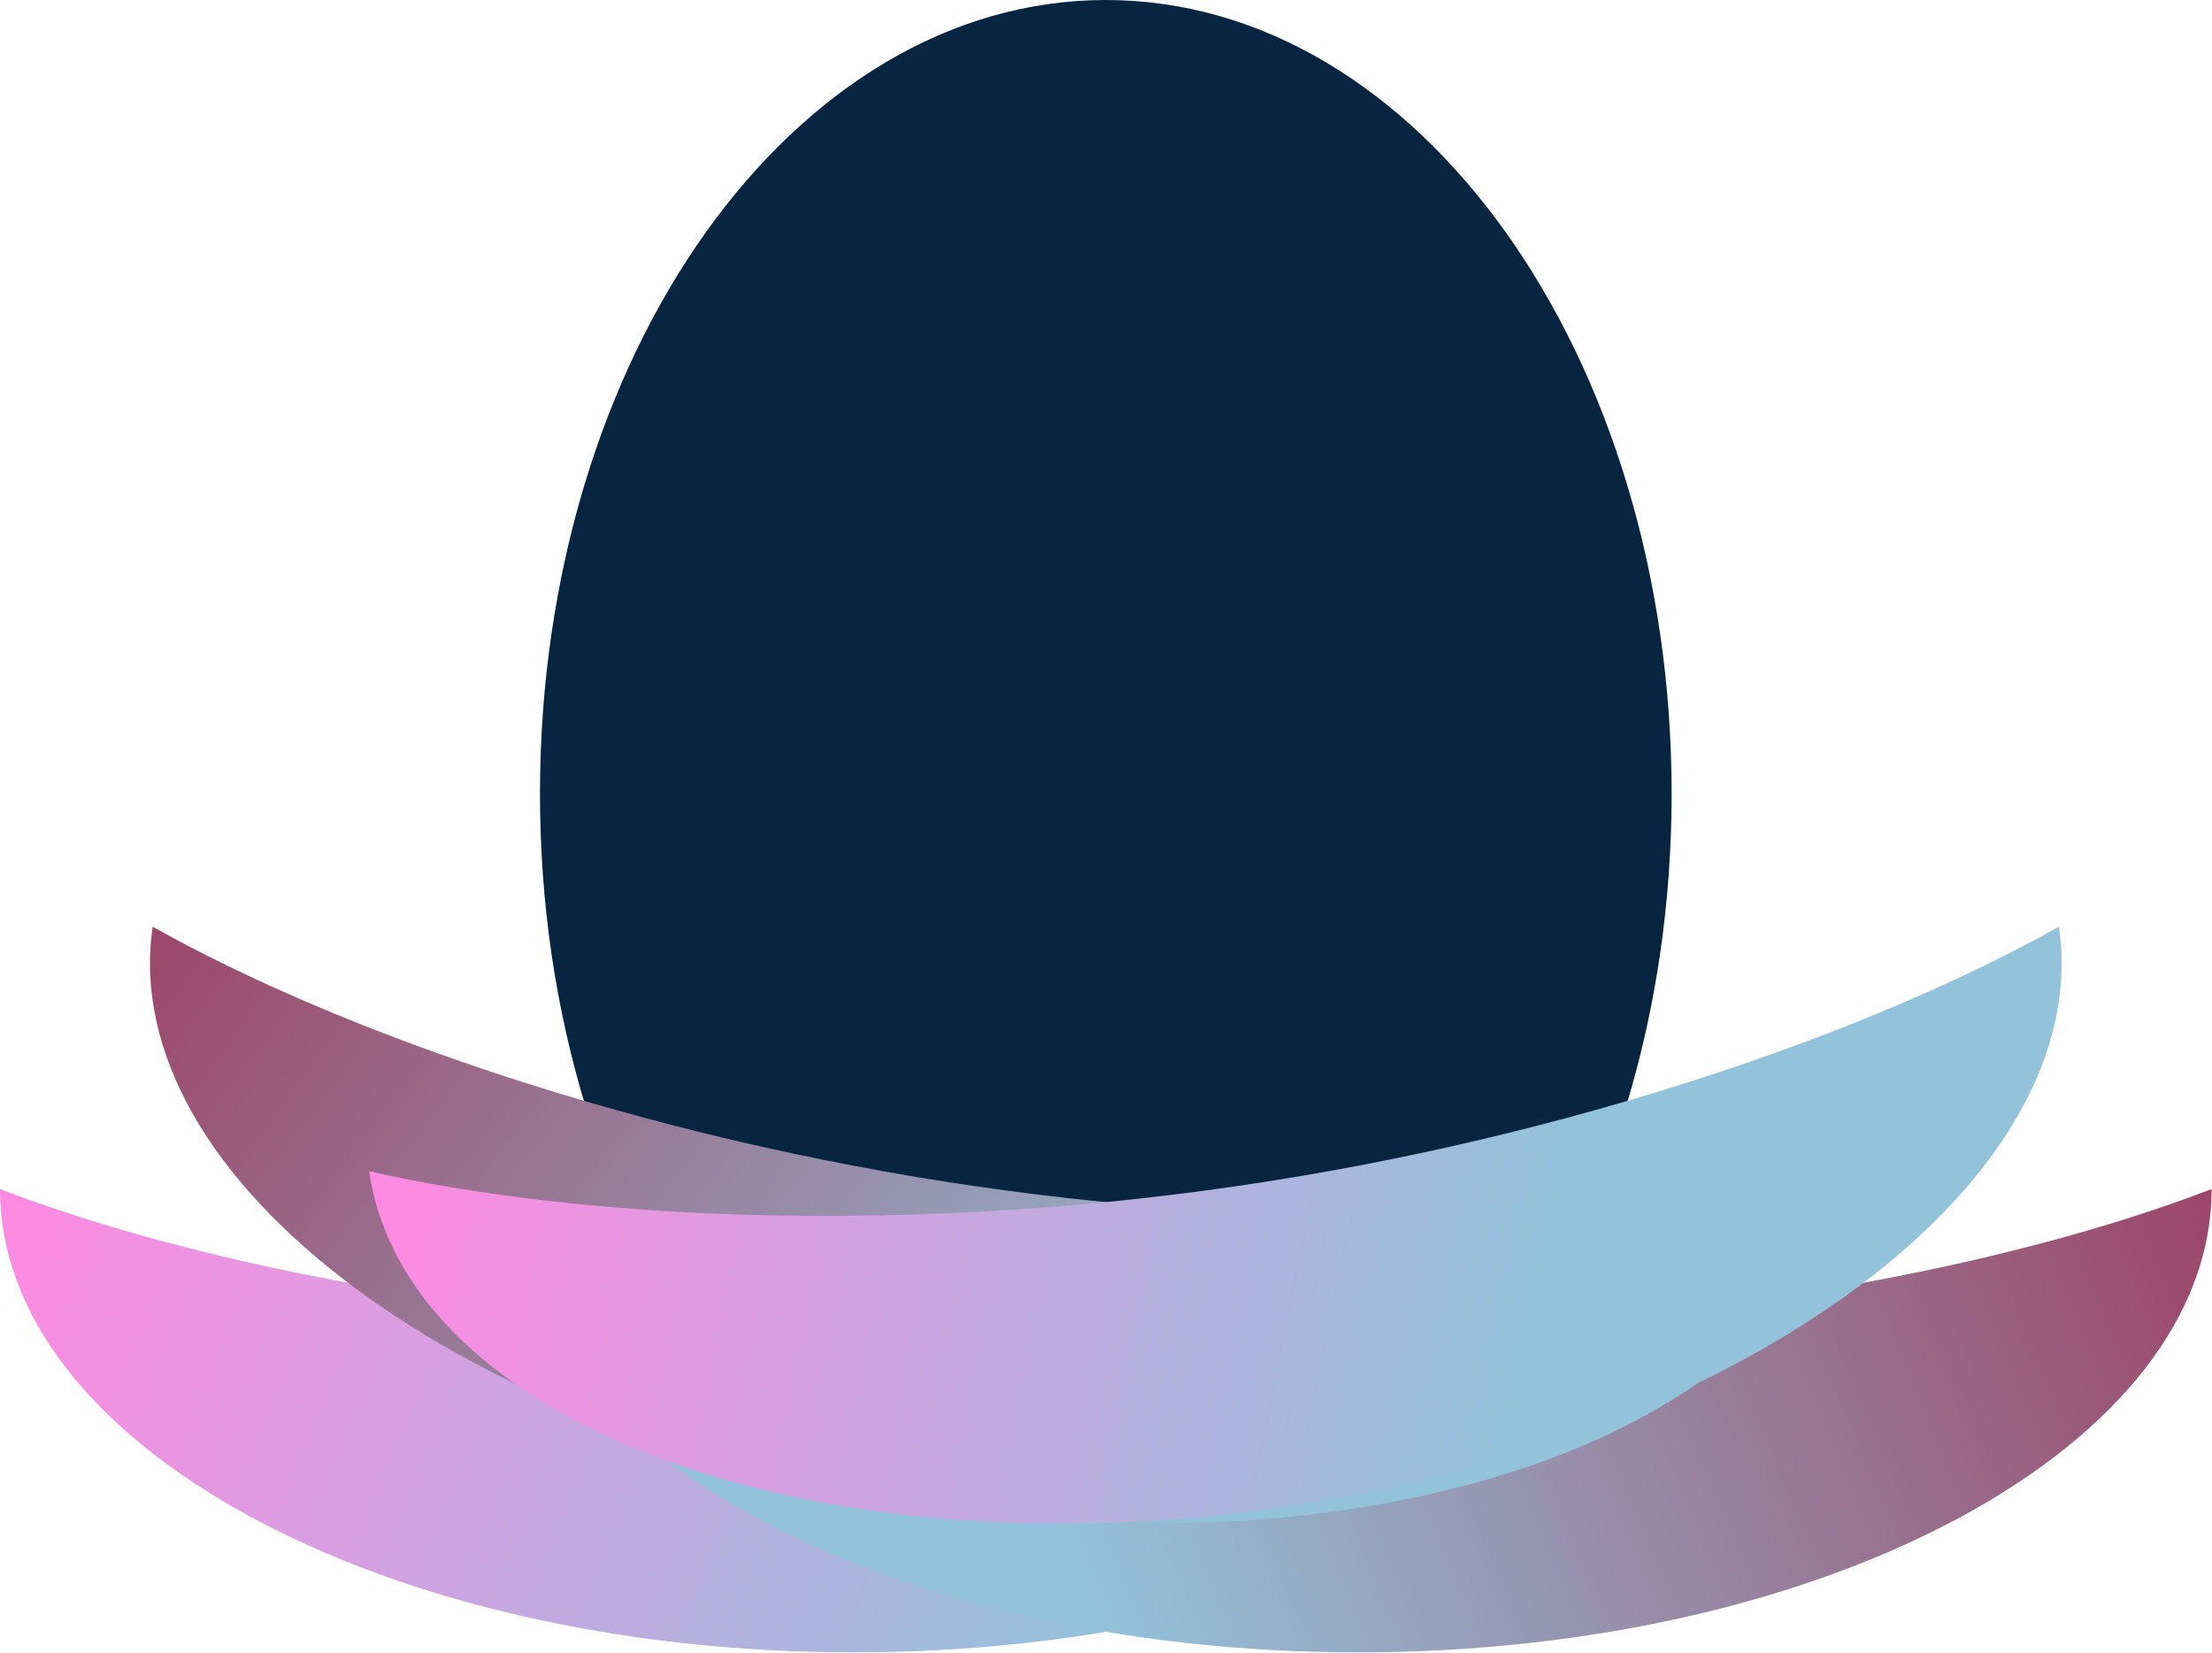
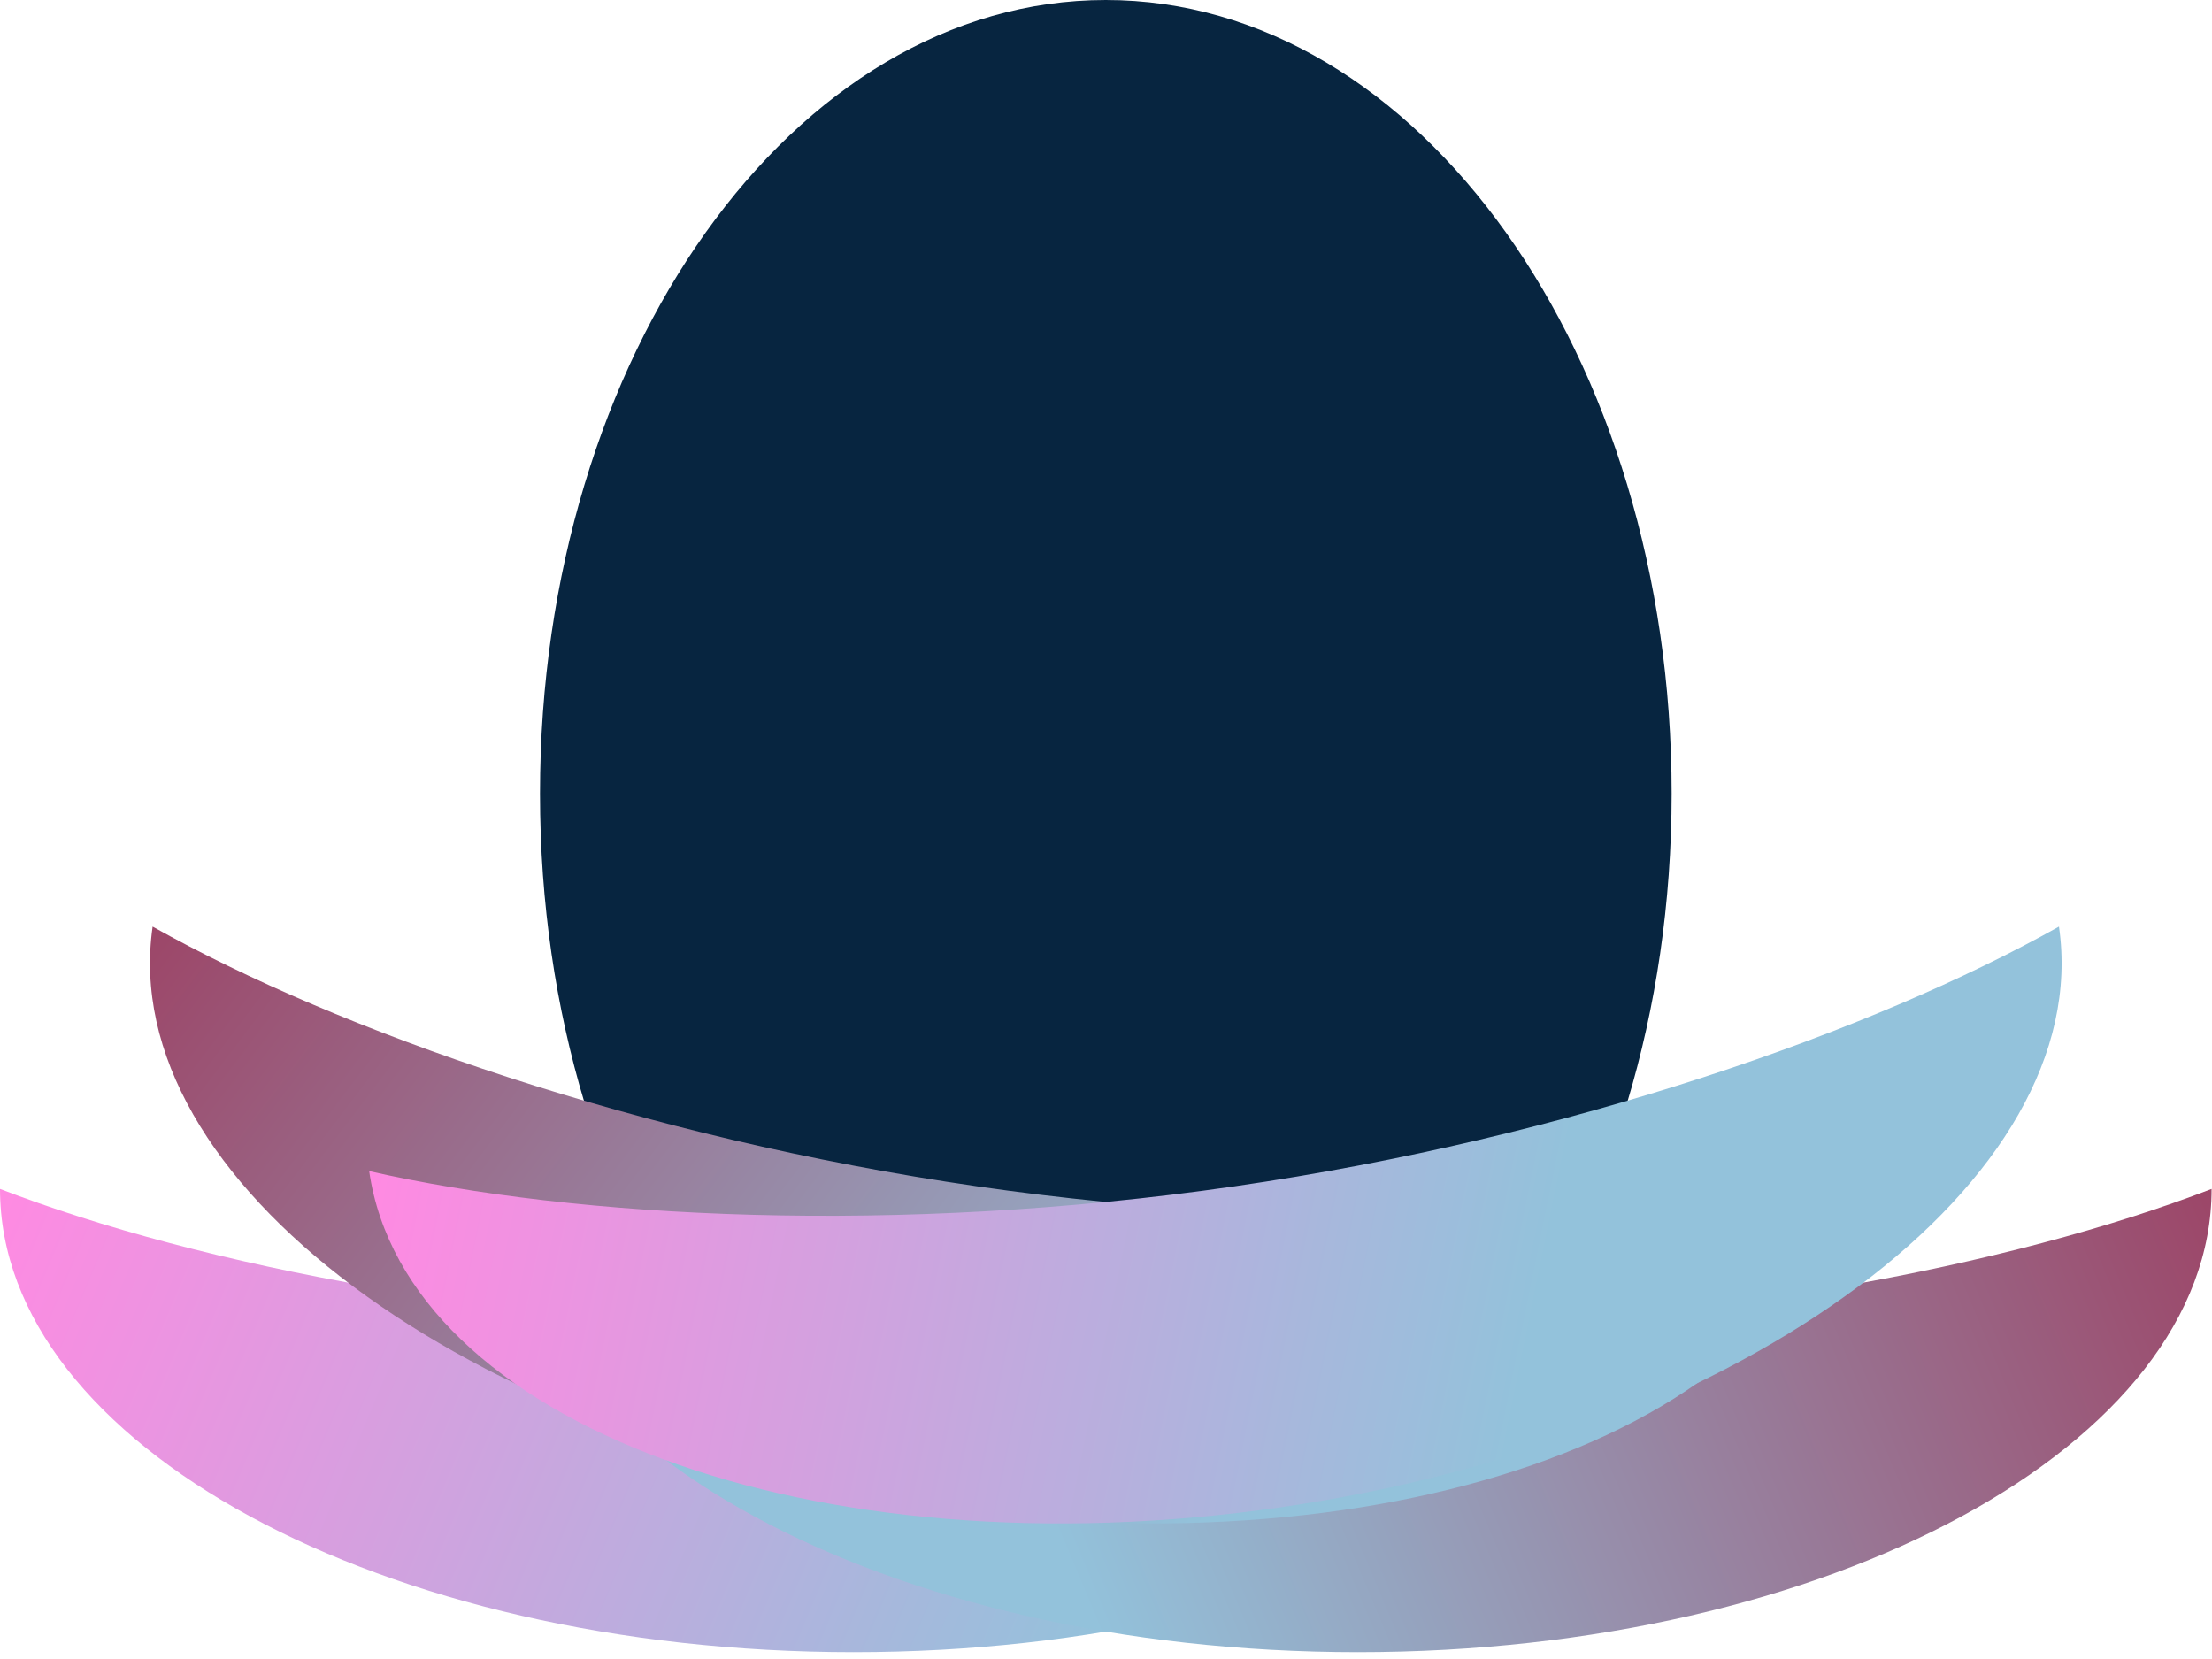
- <svg xmlns="http://www.w3.org/2000/svg" width="100%" height="100%" viewBox="0 0 2365 1767" version="1.1" xml:space="preserve" style="fill-rule:evenodd;clip-rule:evenodd;stroke-linejoin:round;stroke-miterlimit:2;">
-   <rect id="Export" x="0" y="0" width="2364.58" height="1766.25" style="fill:none;" />
-   <clipPath id="_clip1">
-     <rect x="0" y="0" width="2364.58" height="1766.25" />
-   </clipPath>
-   <g clip-path="url(#_clip1)">
-     <g>
-       <g>
-         <ellipse cx="1182.29" cy="848.526" rx="604.958" ry="848.526" style="fill:#072540;" />
-         <g>
-           <path d="M-0,1271.16c-0,273.36 408.988,495.294 912.747,495.294c503.76,0 912.748,-221.934 912.748,-495.294c-212.974,82.008 -548.645,148.589 -912.748,148.589c-364.102,-0 -699.773,-66.581 -912.747,-148.589Z" style="fill:url(#_Linear2);" />
-           <path d="M539.088,1271.16c0,273.36 408.989,495.294 912.748,495.294c503.759,0 912.747,-221.934 912.747,-495.294c-212.974,82.008 -548.645,148.589 -912.747,148.589c-364.102,-0 -699.773,-66.581 -912.748,-148.589Z" style="fill:url(#_Linear3);" />
-           <path d="M163.195,990.698c-39.145,270.542 333.847,548.756 832.414,620.895c498.568,72.139 935.122,-88.94 974.267,-359.483c-222.523,50.665 -564.268,68.49 -924.618,16.351c-360.35,-52.14 -683.027,-166.102 -882.063,-277.763Z" style="fill:url(#_Linear4);" />
-           <path d="M2201.39,990.698c39.145,270.542 -333.847,548.756 -832.414,620.895c-498.567,72.139 -935.122,-88.94 -974.267,-359.483c222.523,50.665 564.269,68.49 924.618,16.351c360.35,-52.14 683.027,-166.102 882.063,-277.763Z" style="fill:url(#_Linear5);" />
-         </g>
-       </g>
-     </g>
-   </g>
+ <svg xmlns="http://www.w3.org/2000/svg" width="100" height="75" viewBox="0 0 100 75" fill="none">
+   <path d="M49.991 71.757C64.119 71.757 75.571 55.694 75.571 35.879C75.571 16.063 64.119 0 49.991 0C35.864 0 24.412 16.063 24.412 35.879C24.412 55.694 35.864 71.757 49.991 71.757Z" fill="#072540" />
+   <path fill-rule="evenodd" clip-rule="evenodd" d="M0 53.749C0 65.308 17.293 74.692 38.594 74.692C59.895 74.692 77.188 65.308 77.188 53.749C68.183 57.217 53.989 60.032 38.594 60.032C23.198 60.032 9.005 57.217 0 53.749H0Z" fill="url(#paint0_linear)" />
+   <path fill-rule="evenodd" clip-rule="evenodd" d="M22.794 53.749C22.794 65.308 40.088 74.692 61.388 74.692C82.689 74.692 99.982 65.308 99.982 53.749C90.977 57.217 76.784 60.032 61.388 60.032C45.993 60.032 31.8 57.217 22.794 53.749V53.749Z" fill="url(#paint1_linear)" />
+   <path fill-rule="evenodd" clip-rule="evenodd" d="M6.9 41.89C5.245 53.329 21.016 65.093 42.097 68.143C63.179 71.194 81.638 64.383 83.293 52.943C73.884 55.086 59.434 55.839 44.197 53.635C28.96 51.43 15.316 46.611 6.9 41.89V41.89Z" fill="url(#paint2_linear)" />
+   <path fill-rule="evenodd" clip-rule="evenodd" d="M93.082 41.89C94.737 53.329 78.966 65.093 57.885 68.143C36.803 71.194 18.345 64.383 16.689 52.943C26.098 55.086 40.548 55.839 55.785 53.635C71.022 51.43 84.666 46.611 93.082 41.89V41.89Z" fill="url(#paint3_linear)" />
  <defs>
-     <linearGradient id="_Linear2" x1="0" y1="0" x2="1" y2="0" gradientUnits="userSpaceOnUse" gradientTransform="matrix(-1182.29,-495.294,265.169,-632.972,1182.29,1766.45)">
-       <stop offset="0" style="stop-color:#93c2db;stop-opacity:1" />
-       <stop offset="1" style="stop-color:#ff8ae2;stop-opacity:1" />
+     <linearGradient id="paint0_linear" x1="49.991" y1="74.692" x2="-1.37485e-05" y2="53.749" gradientUnits="userSpaceOnUse">
+       <stop stop-color="#93C2DB" />
+       <stop offset="1" stop-color="#FF8AE2" />
    </linearGradient>
-     <linearGradient id="_Linear3" x1="0" y1="0" x2="1" y2="0" gradientUnits="userSpaceOnUse" gradientTransform="matrix(1182.29,-495.294,265.169,632.972,1182.29,1766.45)">
-       <stop offset="0" style="stop-color:#93c2db;stop-opacity:1" />
-       <stop offset="1" style="stop-color:#9c4668;stop-opacity:1" />
+     <linearGradient id="paint1_linear" x1="49.991" y1="74.692" x2="99.982" y2="53.749" gradientUnits="userSpaceOnUse">
+       <stop stop-color="#93C2DB" />
+       <stop offset="1" stop-color="#9C4668" />
    </linearGradient>
-     <linearGradient id="_Linear4" x1="0" y1="0" x2="1" y2="0" gradientUnits="userSpaceOnUse" gradientTransform="matrix(-1021.92,-775.754,415.321,-547.11,1182.29,1766.45)">
-       <stop offset="0" style="stop-color:#93c2db;stop-opacity:1" />
-       <stop offset="1" style="stop-color:#9c4668;stop-opacity:1" />
+     <linearGradient id="paint2_linear" x1="49.991" y1="74.691" x2="6.781" y2="41.89" gradientUnits="userSpaceOnUse">
+       <stop stop-color="#93C2DB" />
+       <stop offset="1" stop-color="#9C4668" />
    </linearGradient>
-     <linearGradient id="_Linear5" x1="0" y1="0" x2="1" y2="0" gradientUnits="userSpaceOnUse" gradientTransform="matrix(1223.96,247.647,132.584,-655.28,394.707,1271.16)">
-       <stop offset="0" style="stop-color:#ff8ae2;stop-opacity:1" />
-       <stop offset="1" style="stop-color:#93c2db;stop-opacity:1" />
+     <linearGradient id="paint3_linear" x1="16.689" y1="53.749" x2="68.442" y2="64.22" gradientUnits="userSpaceOnUse">
+       <stop stop-color="#FF8AE2" />
+       <stop offset="1" stop-color="#93C2DB" />
    </linearGradient>
  </defs>
</svg>
